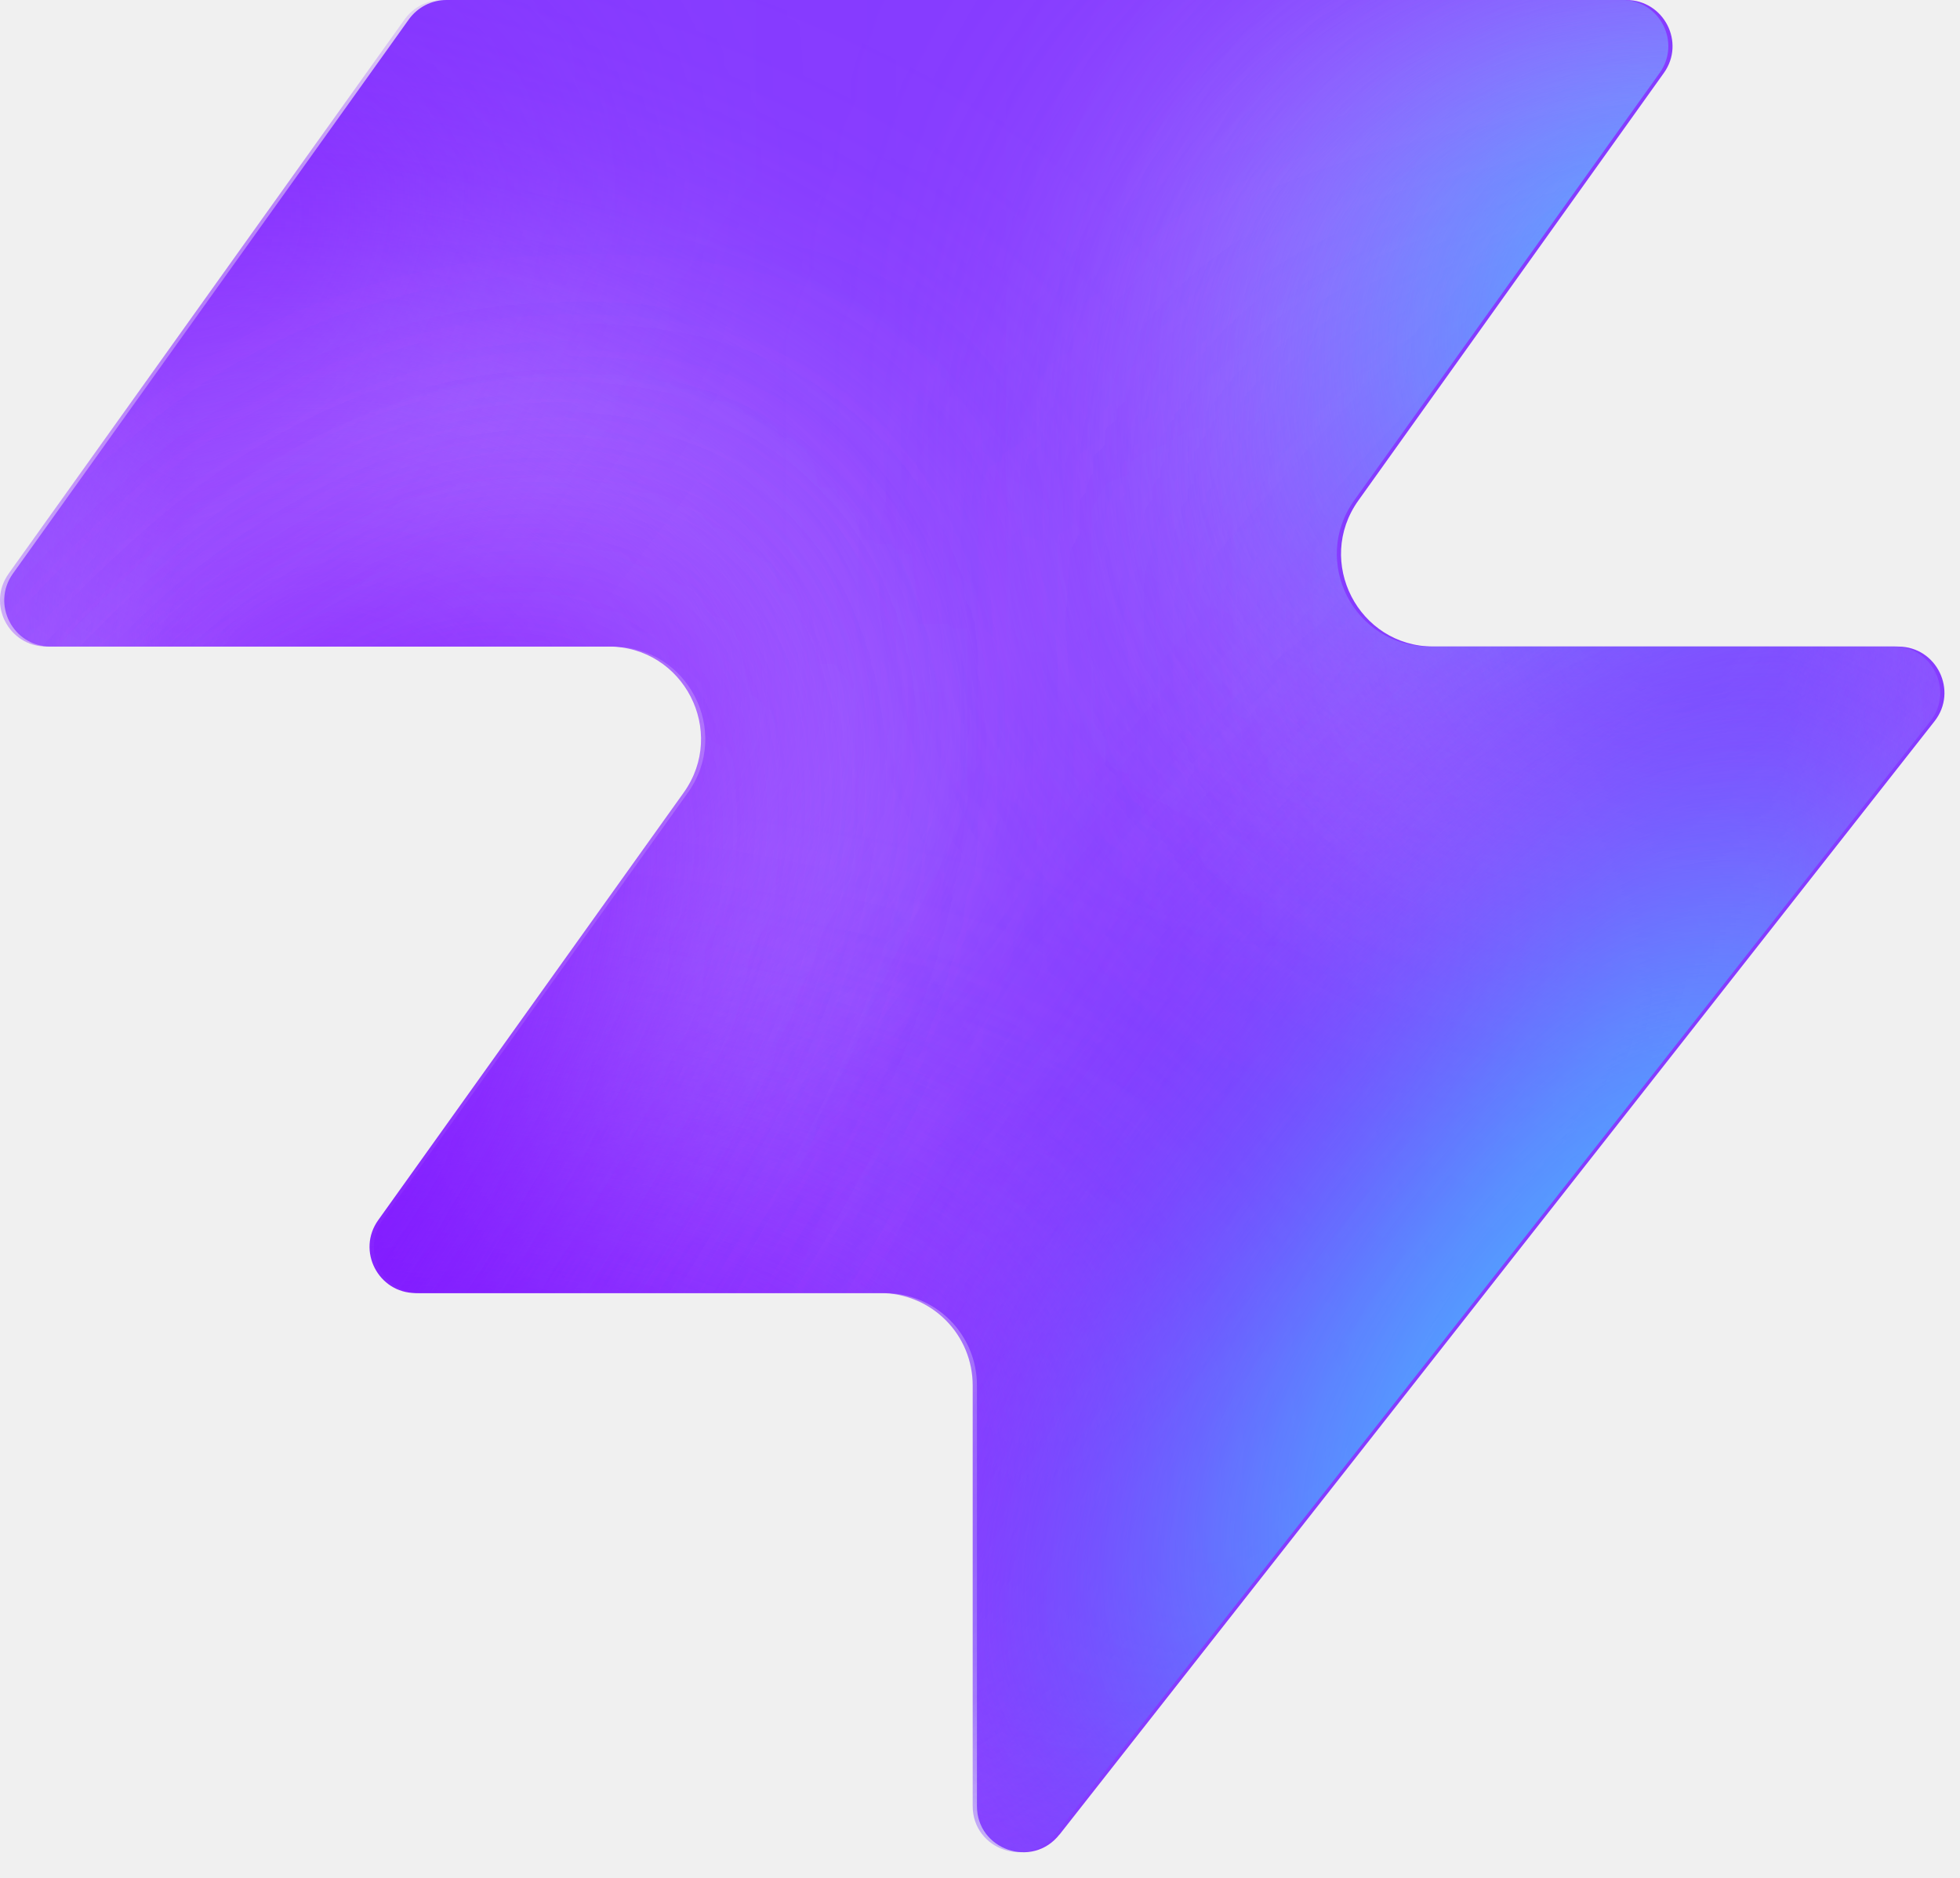
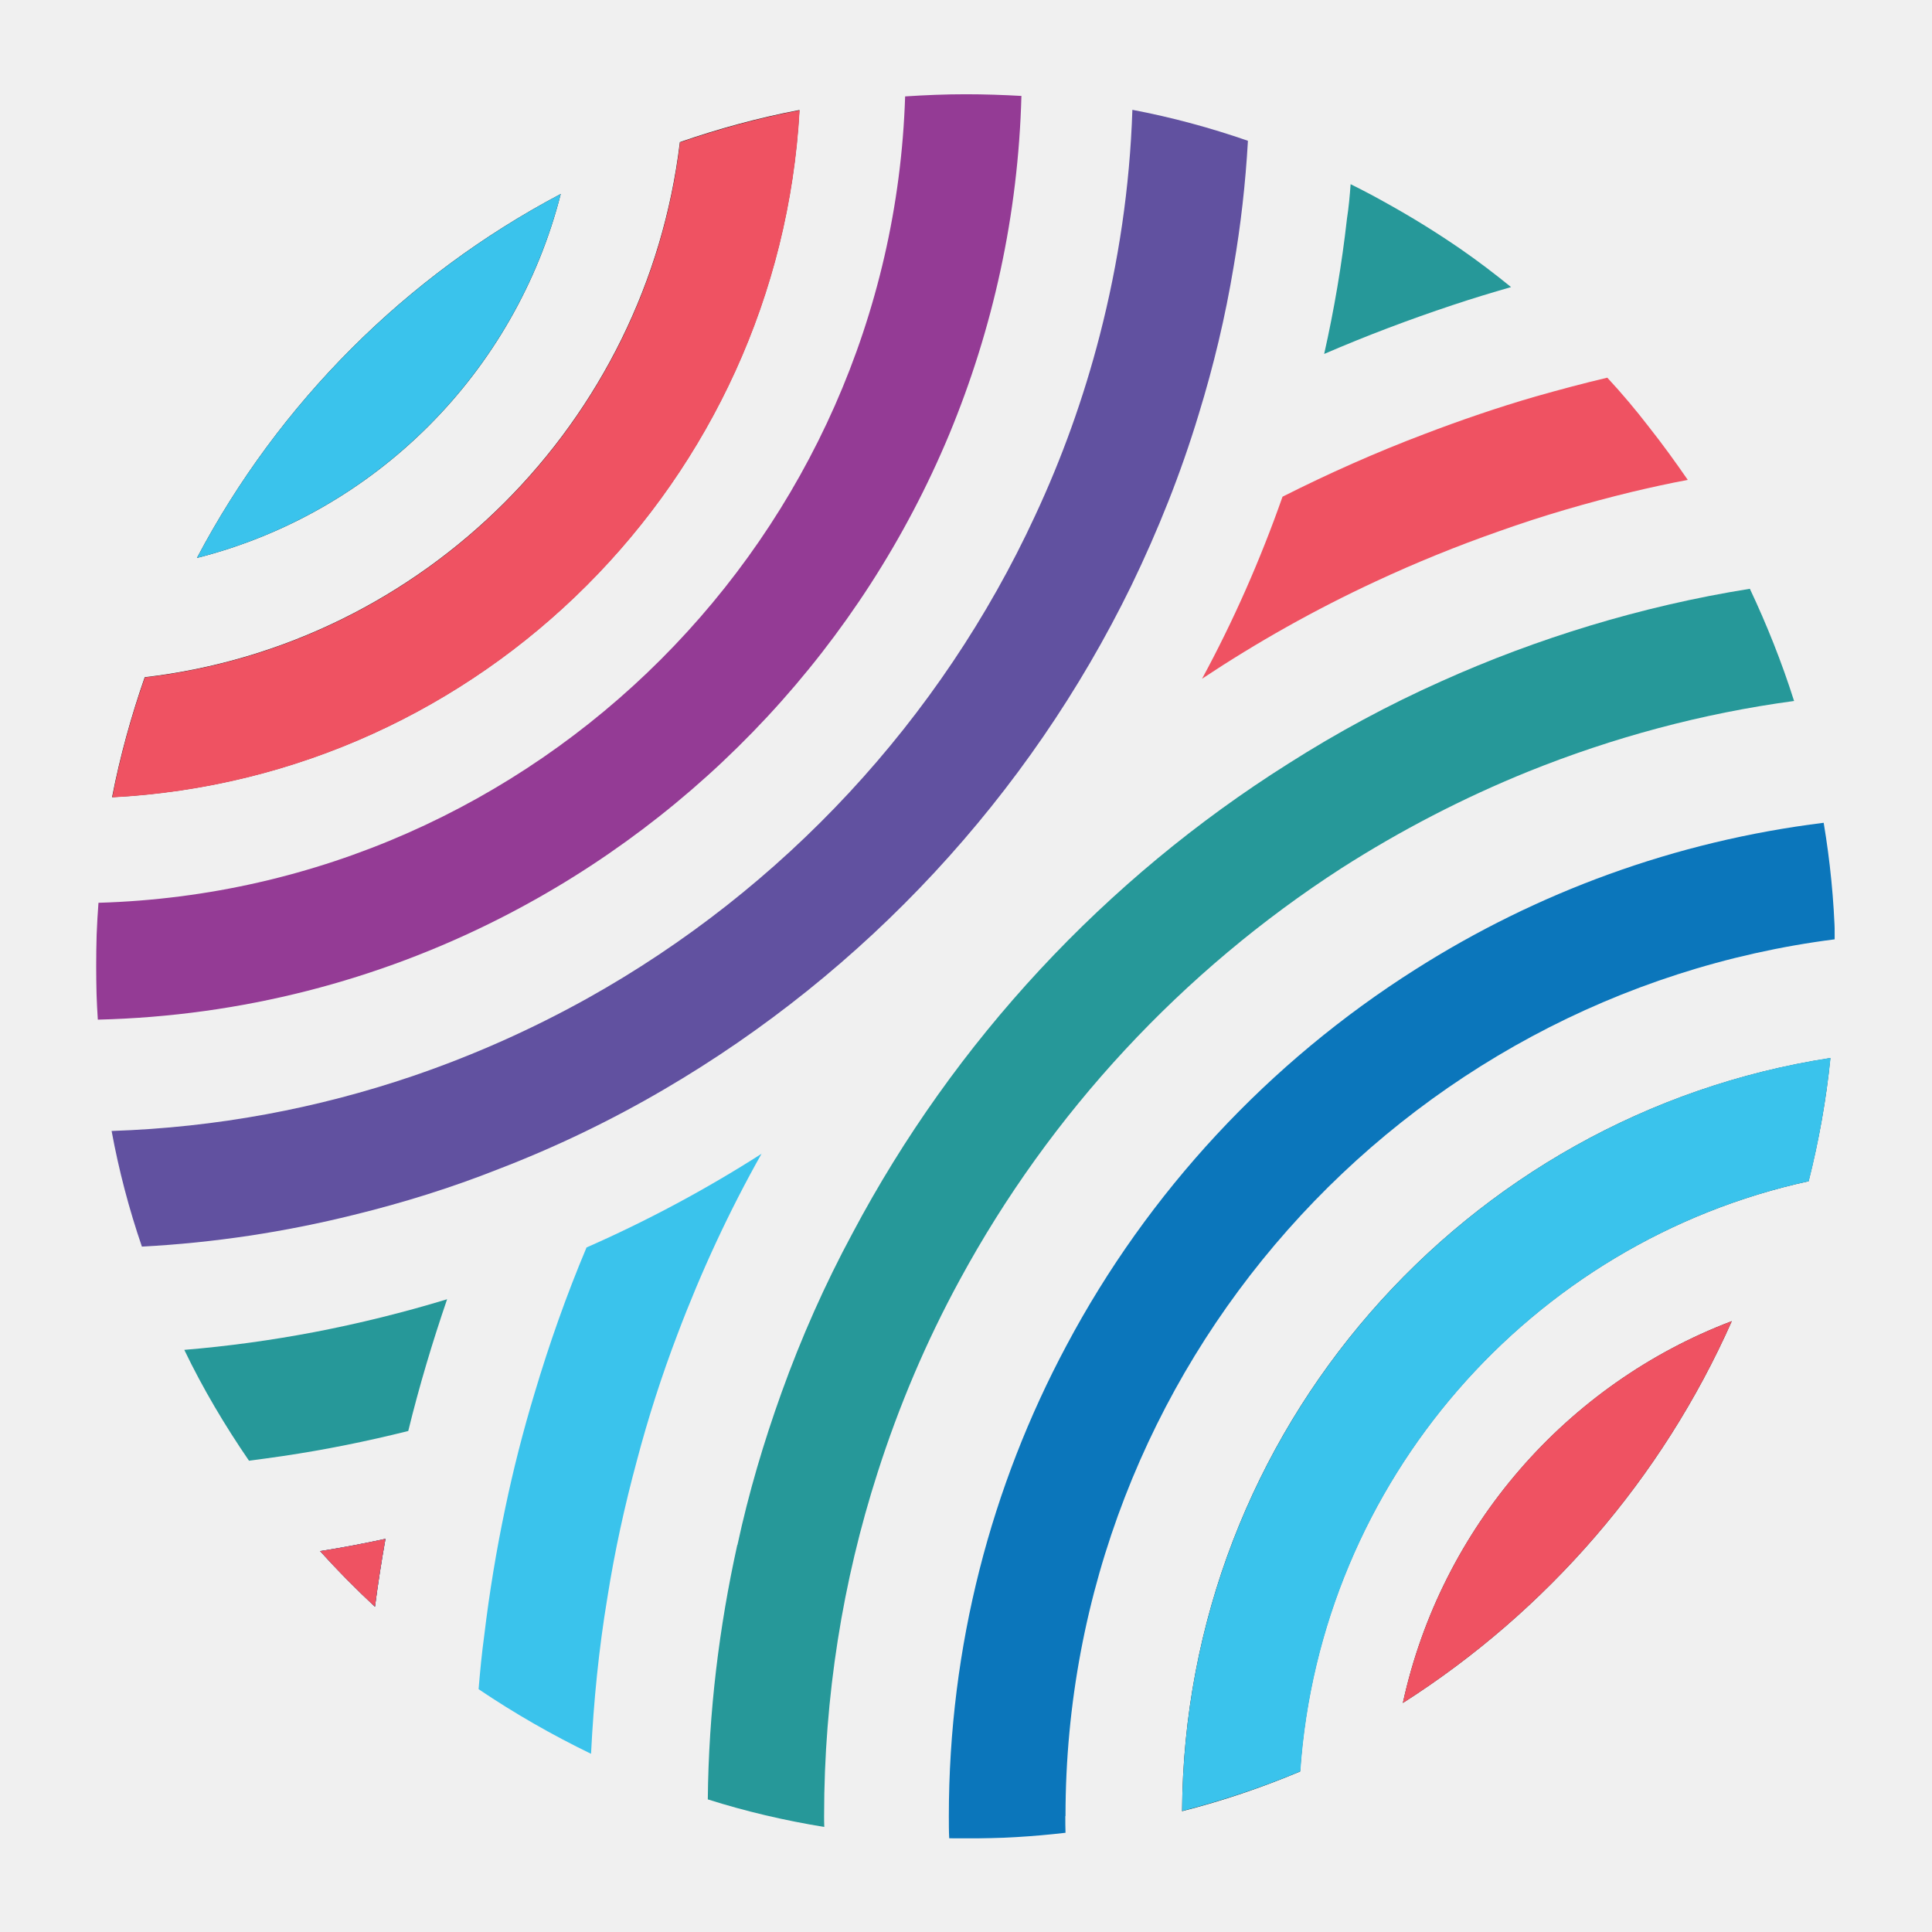
- <svg xmlns="http://www.w3.org/2000/svg" width="48" height="46" fill="none" viewBox="0 0 48 46">
-   <path fill="#863bff" d="M25.946 44.938c-.664.845-2.021.375-2.021-.698V33.937a2.26 2.26 0 0 0-2.262-2.262H10.287c-.92 0-1.456-1.04-.92-1.788l7.48-10.471c1.07-1.497 0-3.578-1.842-3.578H1.237c-.92 0-1.456-1.04-.92-1.788L10.013.474c.214-.297.556-.474.92-.474h28.894c.92 0 1.456 1.04.92 1.788l-7.48 10.471c-1.07 1.498 0 3.579 1.842 3.579h11.377c.943 0 1.473 1.088.89 1.83L25.947 44.94z" style="fill:#863bff;fill:color(display-p3 .525 .23 1);fill-opacity:1" />
-   <mask id="a" width="48" height="46" x="0" y="0" maskUnits="userSpaceOnUse" style="mask-type:alpha">
-     <path fill="#000" d="M25.842 44.938c-.664.844-2.021.375-2.021-.698V33.937a2.26 2.26 0 0 0-2.262-2.262H10.183c-.92 0-1.456-1.04-.92-1.788l7.48-10.471c1.07-1.498 0-3.579-1.842-3.579H1.133c-.92 0-1.456-1.04-.92-1.787L9.91.473c.214-.297.556-.474.92-.474h28.894c.92 0 1.456 1.04.92 1.788l-7.48 10.471c-1.07 1.498 0 3.578 1.842 3.578h11.377c.943 0 1.473 1.088.89 1.832L25.843 44.94z" style="fill:#000;fill-opacity:1" />
-   </mask>
-   <g mask="url(#a)">
-     <g filter="url(#b)">
-       <ellipse cx="5.508" cy="14.704" fill="#ede6ff" rx="5.508" ry="14.704" style="fill:#ede6ff;fill:color(display-p3 .927 .903 1);fill-opacity:1" transform="matrix(.00324 1 1 -.00324 -4.47 31.516)" />
-     </g>
-     <g filter="url(#c)">
-       <ellipse cx="10.399" cy="29.851" fill="#ede6ff" rx="10.399" ry="29.851" style="fill:#ede6ff;fill:color(display-p3 .927 .903 1);fill-opacity:1" transform="matrix(.00324 1 1 -.00324 -39.328 7.883)" />
-     </g>
-     <g filter="url(#d)">
-       <ellipse cx="5.508" cy="30.487" fill="#7e14ff" rx="5.508" ry="30.487" style="fill:#7e14ff;fill:color(display-p3 .492 .077 1);fill-opacity:1" transform="rotate(89.814 -25.913 -14.639)scale(1 -1)" />
-     </g>
-     <g filter="url(#e)">
-       <ellipse cx="5.508" cy="30.599" fill="#7e14ff" rx="5.508" ry="30.599" style="fill:#7e14ff;fill:color(display-p3 .492 .077 1);fill-opacity:1" transform="rotate(89.814 -32.644 -3.334)scale(1 -1)" />
-     </g>
-     <g filter="url(#f)">
-       <ellipse cx="5.508" cy="30.599" fill="#7e14ff" rx="5.508" ry="30.599" style="fill:#7e14ff;fill:color(display-p3 .492 .077 1);fill-opacity:1" transform="matrix(.00324 1 1 -.00324 -34.34 30.47)" />
-     </g>
-     <g filter="url(#g)">
-       <ellipse cx="14.072" cy="22.078" fill="#ede6ff" rx="14.072" ry="22.078" style="fill:#ede6ff;fill:color(display-p3 .927 .903 1);fill-opacity:1" transform="rotate(93.35 24.506 48.493)scale(-1 1)" />
-     </g>
-     <g filter="url(#h)">
-       <ellipse cx="3.47" cy="21.501" fill="#7e14ff" rx="3.47" ry="21.501" style="fill:#7e14ff;fill:color(display-p3 .492 .077 1);fill-opacity:1" transform="rotate(89.009 28.708 47.59)scale(-1 1)" />
-     </g>
-     <g filter="url(#i)">
-       <ellipse cx="3.47" cy="21.501" fill="#7e14ff" rx="3.47" ry="21.501" style="fill:#7e14ff;fill:color(display-p3 .492 .077 1);fill-opacity:1" transform="rotate(89.009 28.708 47.59)scale(-1 1)" />
-     </g>
-     <g filter="url(#j)">
-       <ellipse cx=".387" cy="8.972" fill="#7e14ff" rx="4.407" ry="29.108" style="fill:#7e14ff;fill:color(display-p3 .492 .077 1);fill-opacity:1" transform="rotate(39.51 .387 8.972)" />
-     </g>
-     <g filter="url(#k)">
-       <ellipse cx="47.523" cy="-6.092" fill="#7e14ff" rx="4.407" ry="29.108" style="fill:#7e14ff;fill:color(display-p3 .492 .077 1);fill-opacity:1" transform="rotate(37.892 47.523 -6.092)" />
-     </g>
-     <g filter="url(#l)">
-       <ellipse cx="41.412" cy="6.333" fill="#47bfff" rx="5.971" ry="9.665" style="fill:#47bfff;fill:color(display-p3 .28 .748 1);fill-opacity:1" transform="rotate(37.892 41.412 6.333)" />
-     </g>
-     <g filter="url(#m)">
-       <ellipse cx="-1.879" cy="38.332" fill="#7e14ff" rx="4.407" ry="29.108" style="fill:#7e14ff;fill:color(display-p3 .492 .077 1);fill-opacity:1" transform="rotate(37.892 -1.88 38.332)" />
-     </g>
-     <g filter="url(#n)">
-       <ellipse cx="-1.879" cy="38.332" fill="#7e14ff" rx="4.407" ry="29.108" style="fill:#7e14ff;fill:color(display-p3 .492 .077 1);fill-opacity:1" transform="rotate(37.892 -1.88 38.332)" />
-     </g>
-     <g filter="url(#o)">
-       <ellipse cx="35.651" cy="29.907" fill="#7e14ff" rx="4.407" ry="29.108" style="fill:#7e14ff;fill:color(display-p3 .492 .077 1);fill-opacity:1" transform="rotate(37.892 35.651 29.907)" />
-     </g>
-     <g filter="url(#p)">
-       <ellipse cx="38.418" cy="32.4" fill="#47bfff" rx="5.971" ry="15.297" style="fill:#47bfff;fill:color(display-p3 .28 .748 1);fill-opacity:1" transform="rotate(37.892 38.418 32.4)" />
+ <svg xmlns="http://www.w3.org/2000/svg" width="32" height="32" viewBox="17.7 56.23 20.6 20.6" fill="none">
+   <style>@media (prefers-color-scheme: dark){.ink{fill:#fff}}</style>
+   <g>
+     <mask id="mask0_0_1" style="mask-type:luminance" maskUnits="userSpaceOnUse" x="18" y="57" width="20" height="19">
+       <g>
+         <path d="M37.264 57.233H18.723V75.832H37.264V57.233Z" fill="white" />
+       </g>
+     </mask>
+     <g mask="url(#mask0_0_1)">
+       <g>
+         <g>
+           <g>
+             <mask id="mask1_0_1" style="mask-type:luminance" maskUnits="userSpaceOnUse" x="18" y="57" width="20" height="19">
+               <g>
+                 <path d="M37.264 57.233H18.723V75.832H37.264V57.233Z" fill="white" />
+               </g>
+             </mask>
+             <g mask="url(#mask1_0_1)">
+               <g>
+                 <path class="ink" d="M30.304 75.542C30.737 75.432 31.157 75.289 31.562 75.119C31.773 72.017 34.029 69.469 36.984 68.825C37.092 68.397 37.172 67.958 37.216 67.512C33.323 68.11 30.327 71.481 30.304 75.542Z" fill="#221F1F" />
+                 <path class="ink" d="M32.658 74.388C34.192 73.41 35.42 71.996 36.165 70.317C34.407 70.984 33.066 72.514 32.658 74.388Z" fill="#221F1F" />
+                 <path class="ink" d="M21.113 72.769C21.299 72.974 21.494 73.171 21.698 73.362C21.73 73.118 21.767 72.879 21.81 72.638C21.581 72.688 21.347 72.732 21.113 72.769Z" fill="#221F1F" />
+                 <path class="ink" d="M24.949 57.746C24.592 60.731 22.224 63.104 19.243 63.451C19.099 63.865 18.98 64.293 18.895 64.73C22.836 64.525 26.004 61.352 26.224 57.403C25.786 57.486 25.36 57.603 24.947 57.746" fill="#221F1F" />
+                 <path class="ink" d="M19.8 62.179C21.698 61.699 23.195 60.202 23.679 58.298C22.029 59.169 20.671 60.528 19.8 62.179Z" fill="#221F1F" />
+                 <path d="M21.113 72.769C21.299 72.974 21.494 73.171 21.698 73.362C21.73 73.118 21.767 72.879 21.81 72.638C21.581 72.688 21.347 72.732 21.113 72.769Z" fill="#0B76BB" />
+                 <path d="M29.059 75.595C29.059 75.653 29.059 75.715 29.061 75.772C28.711 75.813 28.355 75.834 27.995 75.834C27.936 75.834 27.878 75.834 27.821 75.832C27.817 75.754 27.817 75.673 27.817 75.595C27.817 73.781 28.271 72.074 29.071 70.577C29.942 68.938 31.232 67.553 32.794 66.565C34.084 65.746 35.558 65.199 37.145 65.003C37.213 65.408 37.255 65.824 37.266 66.245C32.645 66.834 29.061 70.803 29.061 75.593" fill="#0B76BB" />
+                 <path d="M36.165 70.317C35.42 71.996 34.192 73.41 32.658 74.388C33.066 72.514 34.405 70.984 36.165 70.317Z" fill="#EF5262" />
+                 <path d="M37.218 67.512C37.172 67.958 37.094 68.397 36.986 68.825C34.032 69.469 31.778 72.017 31.565 75.117C31.159 75.287 30.737 75.429 30.304 75.54C30.329 71.479 33.325 68.11 37.216 67.51" fill="#3AC3EC" />
+                 <path d="M36.831 63.704C35.843 63.837 34.894 64.095 33.997 64.456C33.298 64.739 32.631 65.086 32.005 65.486C30.309 66.581 28.901 68.094 27.934 69.876C27.578 70.529 27.285 71.219 27.056 71.936C26.686 73.088 26.487 74.319 26.487 75.593C26.487 75.632 26.487 75.669 26.489 75.71C26.065 75.641 25.65 75.544 25.247 75.416C25.256 74.484 25.368 73.578 25.561 72.704H25.563C25.682 72.15 25.843 71.608 26.033 71.079C26.244 70.492 26.496 69.924 26.79 69.379C27.876 67.33 29.486 65.601 31.439 64.371C31.959 64.04 32.505 63.745 33.073 63.492C33.582 63.263 34.112 63.065 34.653 62.901C35.205 62.734 35.778 62.6 36.358 62.508C36.539 62.892 36.698 63.29 36.828 63.7" fill="#269899" />
+                 <path d="M19.8 62.179C20.671 60.528 22.029 59.172 23.679 58.298C23.193 60.202 21.696 61.699 19.8 62.179Z" fill="#3AC3EC" />
+                 <path d="M18.897 64.732C18.982 64.293 19.101 63.865 19.245 63.453C22.224 63.106 24.594 60.733 24.951 57.748C25.364 57.606 25.791 57.488 26.226 57.406C26.006 61.354 22.838 64.527 18.897 64.732Z" fill="#EF5262" />
+                 <path d="M28.591 57.251C28.557 58.525 28.286 59.739 27.823 60.857C26.89 63.099 25.177 64.934 23.027 66.024C21.732 66.681 20.279 67.065 18.743 67.102C18.731 66.916 18.724 66.725 18.724 66.534C18.724 66.304 18.733 66.079 18.75 65.856C23.422 65.72 27.2 61.94 27.351 57.258C27.564 57.244 27.779 57.235 27.997 57.235C28.199 57.235 28.396 57.242 28.593 57.253" fill="#943B95" />
+                 <path d="M25.822 68.528C25.476 69.142 25.176 69.789 24.924 70.456C24.756 70.897 24.61 71.35 24.488 71.814C24.36 72.288 24.254 72.771 24.176 73.266C24.085 73.811 24.03 74.367 24.002 74.93C23.585 74.728 23.184 74.498 22.803 74.241C22.819 74.05 22.837 73.859 22.863 73.67C22.918 73.21 22.993 72.757 23.087 72.311C23.174 71.895 23.278 71.488 23.399 71.088C23.557 70.557 23.741 70.037 23.954 69.531C24.603 69.246 25.229 68.91 25.822 68.531" fill="#3AC3EC" />
+                 <path d="M21.113 72.769C21.347 72.732 21.579 72.688 21.81 72.638C21.767 72.877 21.73 73.118 21.698 73.362C21.494 73.174 21.299 72.976 21.113 72.769Z" fill="#EF5262" />
+                 <path d="M22.468 70.081C22.31 70.543 22.17 71.01 22.053 71.488C21.613 71.598 21.169 71.688 20.717 71.755C20.595 71.773 20.476 71.789 20.355 71.805C20.098 71.43 19.864 71.037 19.665 70.623C20.135 70.584 20.598 70.52 21.054 70.433C21.533 70.341 22.008 70.223 22.468 70.083" fill="#269899" />
+                 <path d="M31.006 57.734C30.98 58.187 30.93 58.631 30.854 59.071C30.765 59.609 30.639 60.135 30.481 60.648C30.29 61.28 30.047 61.887 29.763 62.474C28.667 64.72 26.923 66.594 24.777 67.848C24.215 68.177 23.628 68.46 23.014 68.696C22.514 68.894 21.998 69.055 21.471 69.184C20.742 69.365 19.988 69.481 19.213 69.522C19.076 69.122 18.968 68.712 18.89 68.289C20.011 68.252 21.088 68.048 22.102 67.703C22.75 67.482 23.372 67.204 23.963 66.875C26.047 65.712 27.73 63.906 28.738 61.726C29.023 61.115 29.254 60.473 29.426 59.806C29.625 59.034 29.747 58.229 29.774 57.401C30.196 57.481 30.604 57.592 31.003 57.73" fill="#6151A0" />
+                 <path d="M35.696 61.347C35.496 61.384 35.299 61.428 35.104 61.474C34.623 61.591 34.146 61.729 33.685 61.894C33.236 62.051 32.796 62.23 32.367 62.43C31.723 62.729 31.106 63.076 30.517 63.467C30.852 62.849 31.138 62.2 31.375 61.526C31.863 61.28 32.367 61.055 32.885 60.859C33.275 60.71 33.672 60.574 34.075 60.457C34.327 60.386 34.582 60.317 34.838 60.257C34.994 60.425 35.141 60.6 35.279 60.779C35.423 60.961 35.563 61.154 35.696 61.347Z" fill="#EF5262" />
+                 <path d="M33.812 59.291C33.603 59.351 33.392 59.415 33.186 59.484C32.723 59.638 32.266 59.811 31.819 60.004C31.925 59.533 32.007 59.052 32.062 58.562C32.081 58.44 32.092 58.319 32.101 58.194C32.237 58.261 32.367 58.33 32.498 58.404C32.766 58.553 33.025 58.714 33.275 58.886C33.461 59.015 33.637 59.149 33.809 59.289" fill="#269899" />
+               </g>
+             </g>
+           </g>
+         </g>
+       </g>
    </g>
  </g>
-   <defs>
-     <filter id="b" width="60.045" height="41.654" x="-19.77" y="16.149" color-interpolation-filters="sRGB" filterUnits="userSpaceOnUse">
-       <feFlood flood-opacity="0" result="BackgroundImageFix" />
-       <feBlend in="SourceGraphic" in2="BackgroundImageFix" result="shape" />
-       <feGaussianBlur result="effect1_foregroundBlur_2002_17158" stdDeviation="7.659" />
-     </filter>
-     <filter id="c" width="90.34" height="51.437" x="-54.613" y="-7.533" color-interpolation-filters="sRGB" filterUnits="userSpaceOnUse">
-       <feFlood flood-opacity="0" result="BackgroundImageFix" />
-       <feBlend in="SourceGraphic" in2="BackgroundImageFix" result="shape" />
-       <feGaussianBlur result="effect1_foregroundBlur_2002_17158" stdDeviation="7.659" />
-     </filter>
-     <filter id="d" width="79.355" height="29.4" x="-49.64" y="2.03" color-interpolation-filters="sRGB" filterUnits="userSpaceOnUse">
-       <feFlood flood-opacity="0" result="BackgroundImageFix" />
-       <feBlend in="SourceGraphic" in2="BackgroundImageFix" result="shape" />
-       <feGaussianBlur result="effect1_foregroundBlur_2002_17158" stdDeviation="4.596" />
-     </filter>
-     <filter id="e" width="79.579" height="29.4" x="-45.045" y="20.029" color-interpolation-filters="sRGB" filterUnits="userSpaceOnUse">
-       <feFlood flood-opacity="0" result="BackgroundImageFix" />
-       <feBlend in="SourceGraphic" in2="BackgroundImageFix" result="shape" />
-       <feGaussianBlur result="effect1_foregroundBlur_2002_17158" stdDeviation="4.596" />
-     </filter>
-     <filter id="f" width="79.579" height="29.4" x="-43.513" y="21.178" color-interpolation-filters="sRGB" filterUnits="userSpaceOnUse">
-       <feFlood flood-opacity="0" result="BackgroundImageFix" />
-       <feBlend in="SourceGraphic" in2="BackgroundImageFix" result="shape" />
-       <feGaussianBlur result="effect1_foregroundBlur_2002_17158" stdDeviation="4.596" />
-     </filter>
-     <filter id="g" width="74.749" height="58.852" x="15.756" y="-17.901" color-interpolation-filters="sRGB" filterUnits="userSpaceOnUse">
-       <feFlood flood-opacity="0" result="BackgroundImageFix" />
-       <feBlend in="SourceGraphic" in2="BackgroundImageFix" result="shape" />
-       <feGaussianBlur result="effect1_foregroundBlur_2002_17158" stdDeviation="7.659" />
-     </filter>
-     <filter id="h" width="61.377" height="25.362" x="23.548" y="2.284" color-interpolation-filters="sRGB" filterUnits="userSpaceOnUse">
-       <feFlood flood-opacity="0" result="BackgroundImageFix" />
-       <feBlend in="SourceGraphic" in2="BackgroundImageFix" result="shape" />
-       <feGaussianBlur result="effect1_foregroundBlur_2002_17158" stdDeviation="4.596" />
-     </filter>
-     <filter id="i" width="61.377" height="25.362" x="23.548" y="2.284" color-interpolation-filters="sRGB" filterUnits="userSpaceOnUse">
-       <feFlood flood-opacity="0" result="BackgroundImageFix" />
-       <feBlend in="SourceGraphic" in2="BackgroundImageFix" result="shape" />
-       <feGaussianBlur result="effect1_foregroundBlur_2002_17158" stdDeviation="4.596" />
-     </filter>
-     <filter id="j" width="56.045" height="63.649" x="-27.636" y="-22.853" color-interpolation-filters="sRGB" filterUnits="userSpaceOnUse">
-       <feFlood flood-opacity="0" result="BackgroundImageFix" />
-       <feBlend in="SourceGraphic" in2="BackgroundImageFix" result="shape" />
-       <feGaussianBlur result="effect1_foregroundBlur_2002_17158" stdDeviation="4.596" />
-     </filter>
-     <filter id="k" width="54.814" height="64.646" x="20.116" y="-38.415" color-interpolation-filters="sRGB" filterUnits="userSpaceOnUse">
-       <feFlood flood-opacity="0" result="BackgroundImageFix" />
-       <feBlend in="SourceGraphic" in2="BackgroundImageFix" result="shape" />
-       <feGaussianBlur result="effect1_foregroundBlur_2002_17158" stdDeviation="4.596" />
-     </filter>
-     <filter id="l" width="33.541" height="35.313" x="24.641" y="-11.323" color-interpolation-filters="sRGB" filterUnits="userSpaceOnUse">
-       <feFlood flood-opacity="0" result="BackgroundImageFix" />
-       <feBlend in="SourceGraphic" in2="BackgroundImageFix" result="shape" />
-       <feGaussianBlur result="effect1_foregroundBlur_2002_17158" stdDeviation="4.596" />
-     </filter>
-     <filter id="m" width="54.814" height="64.646" x="-29.286" y="6.009" color-interpolation-filters="sRGB" filterUnits="userSpaceOnUse">
-       <feFlood flood-opacity="0" result="BackgroundImageFix" />
-       <feBlend in="SourceGraphic" in2="BackgroundImageFix" result="shape" />
-       <feGaussianBlur result="effect1_foregroundBlur_2002_17158" stdDeviation="4.596" />
-     </filter>
-     <filter id="n" width="54.814" height="64.646" x="-29.286" y="6.009" color-interpolation-filters="sRGB" filterUnits="userSpaceOnUse">
-       <feFlood flood-opacity="0" result="BackgroundImageFix" />
-       <feBlend in="SourceGraphic" in2="BackgroundImageFix" result="shape" />
-       <feGaussianBlur result="effect1_foregroundBlur_2002_17158" stdDeviation="4.596" />
-     </filter>
-     <filter id="o" width="54.814" height="64.646" x="8.244" y="-2.416" color-interpolation-filters="sRGB" filterUnits="userSpaceOnUse">
-       <feFlood flood-opacity="0" result="BackgroundImageFix" />
-       <feBlend in="SourceGraphic" in2="BackgroundImageFix" result="shape" />
-       <feGaussianBlur result="effect1_foregroundBlur_2002_17158" stdDeviation="4.596" />
-     </filter>
-     <filter id="p" width="39.409" height="43.623" x="18.713" y="10.588" color-interpolation-filters="sRGB" filterUnits="userSpaceOnUse">
-       <feFlood flood-opacity="0" result="BackgroundImageFix" />
-       <feBlend in="SourceGraphic" in2="BackgroundImageFix" result="shape" />
-       <feGaussianBlur result="effect1_foregroundBlur_2002_17158" stdDeviation="4.596" />
-     </filter>
-   </defs>
</svg>
